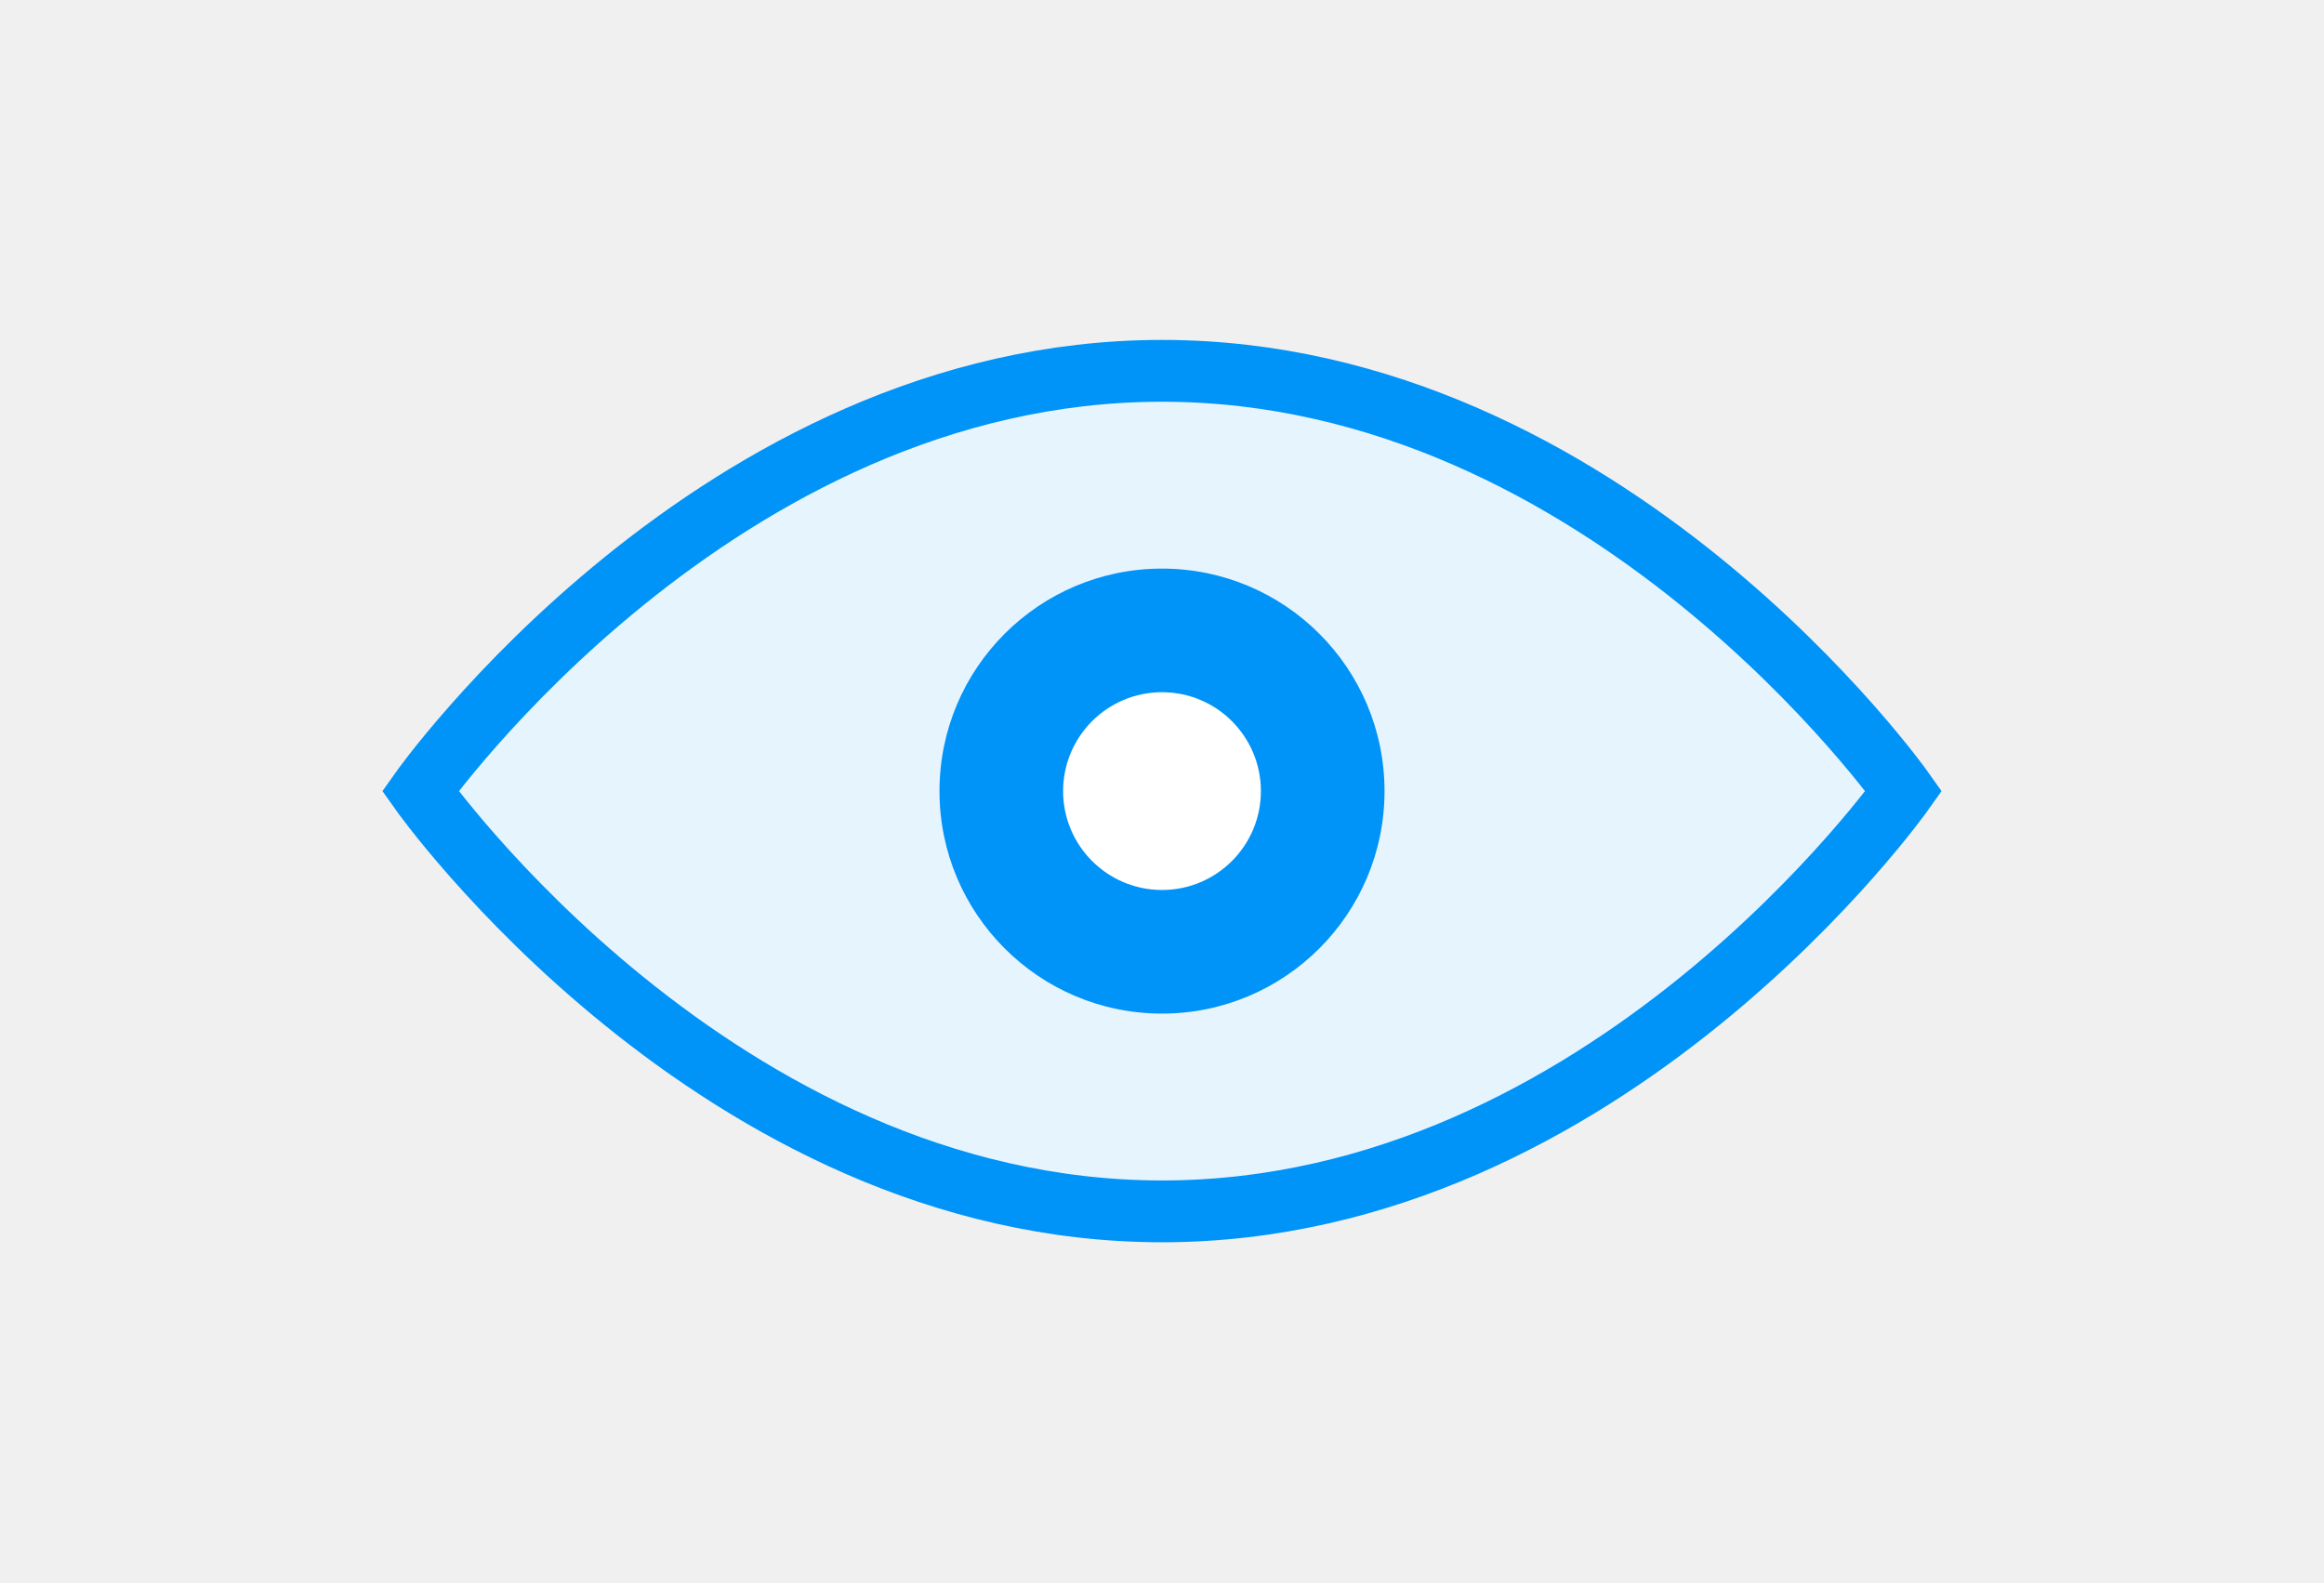
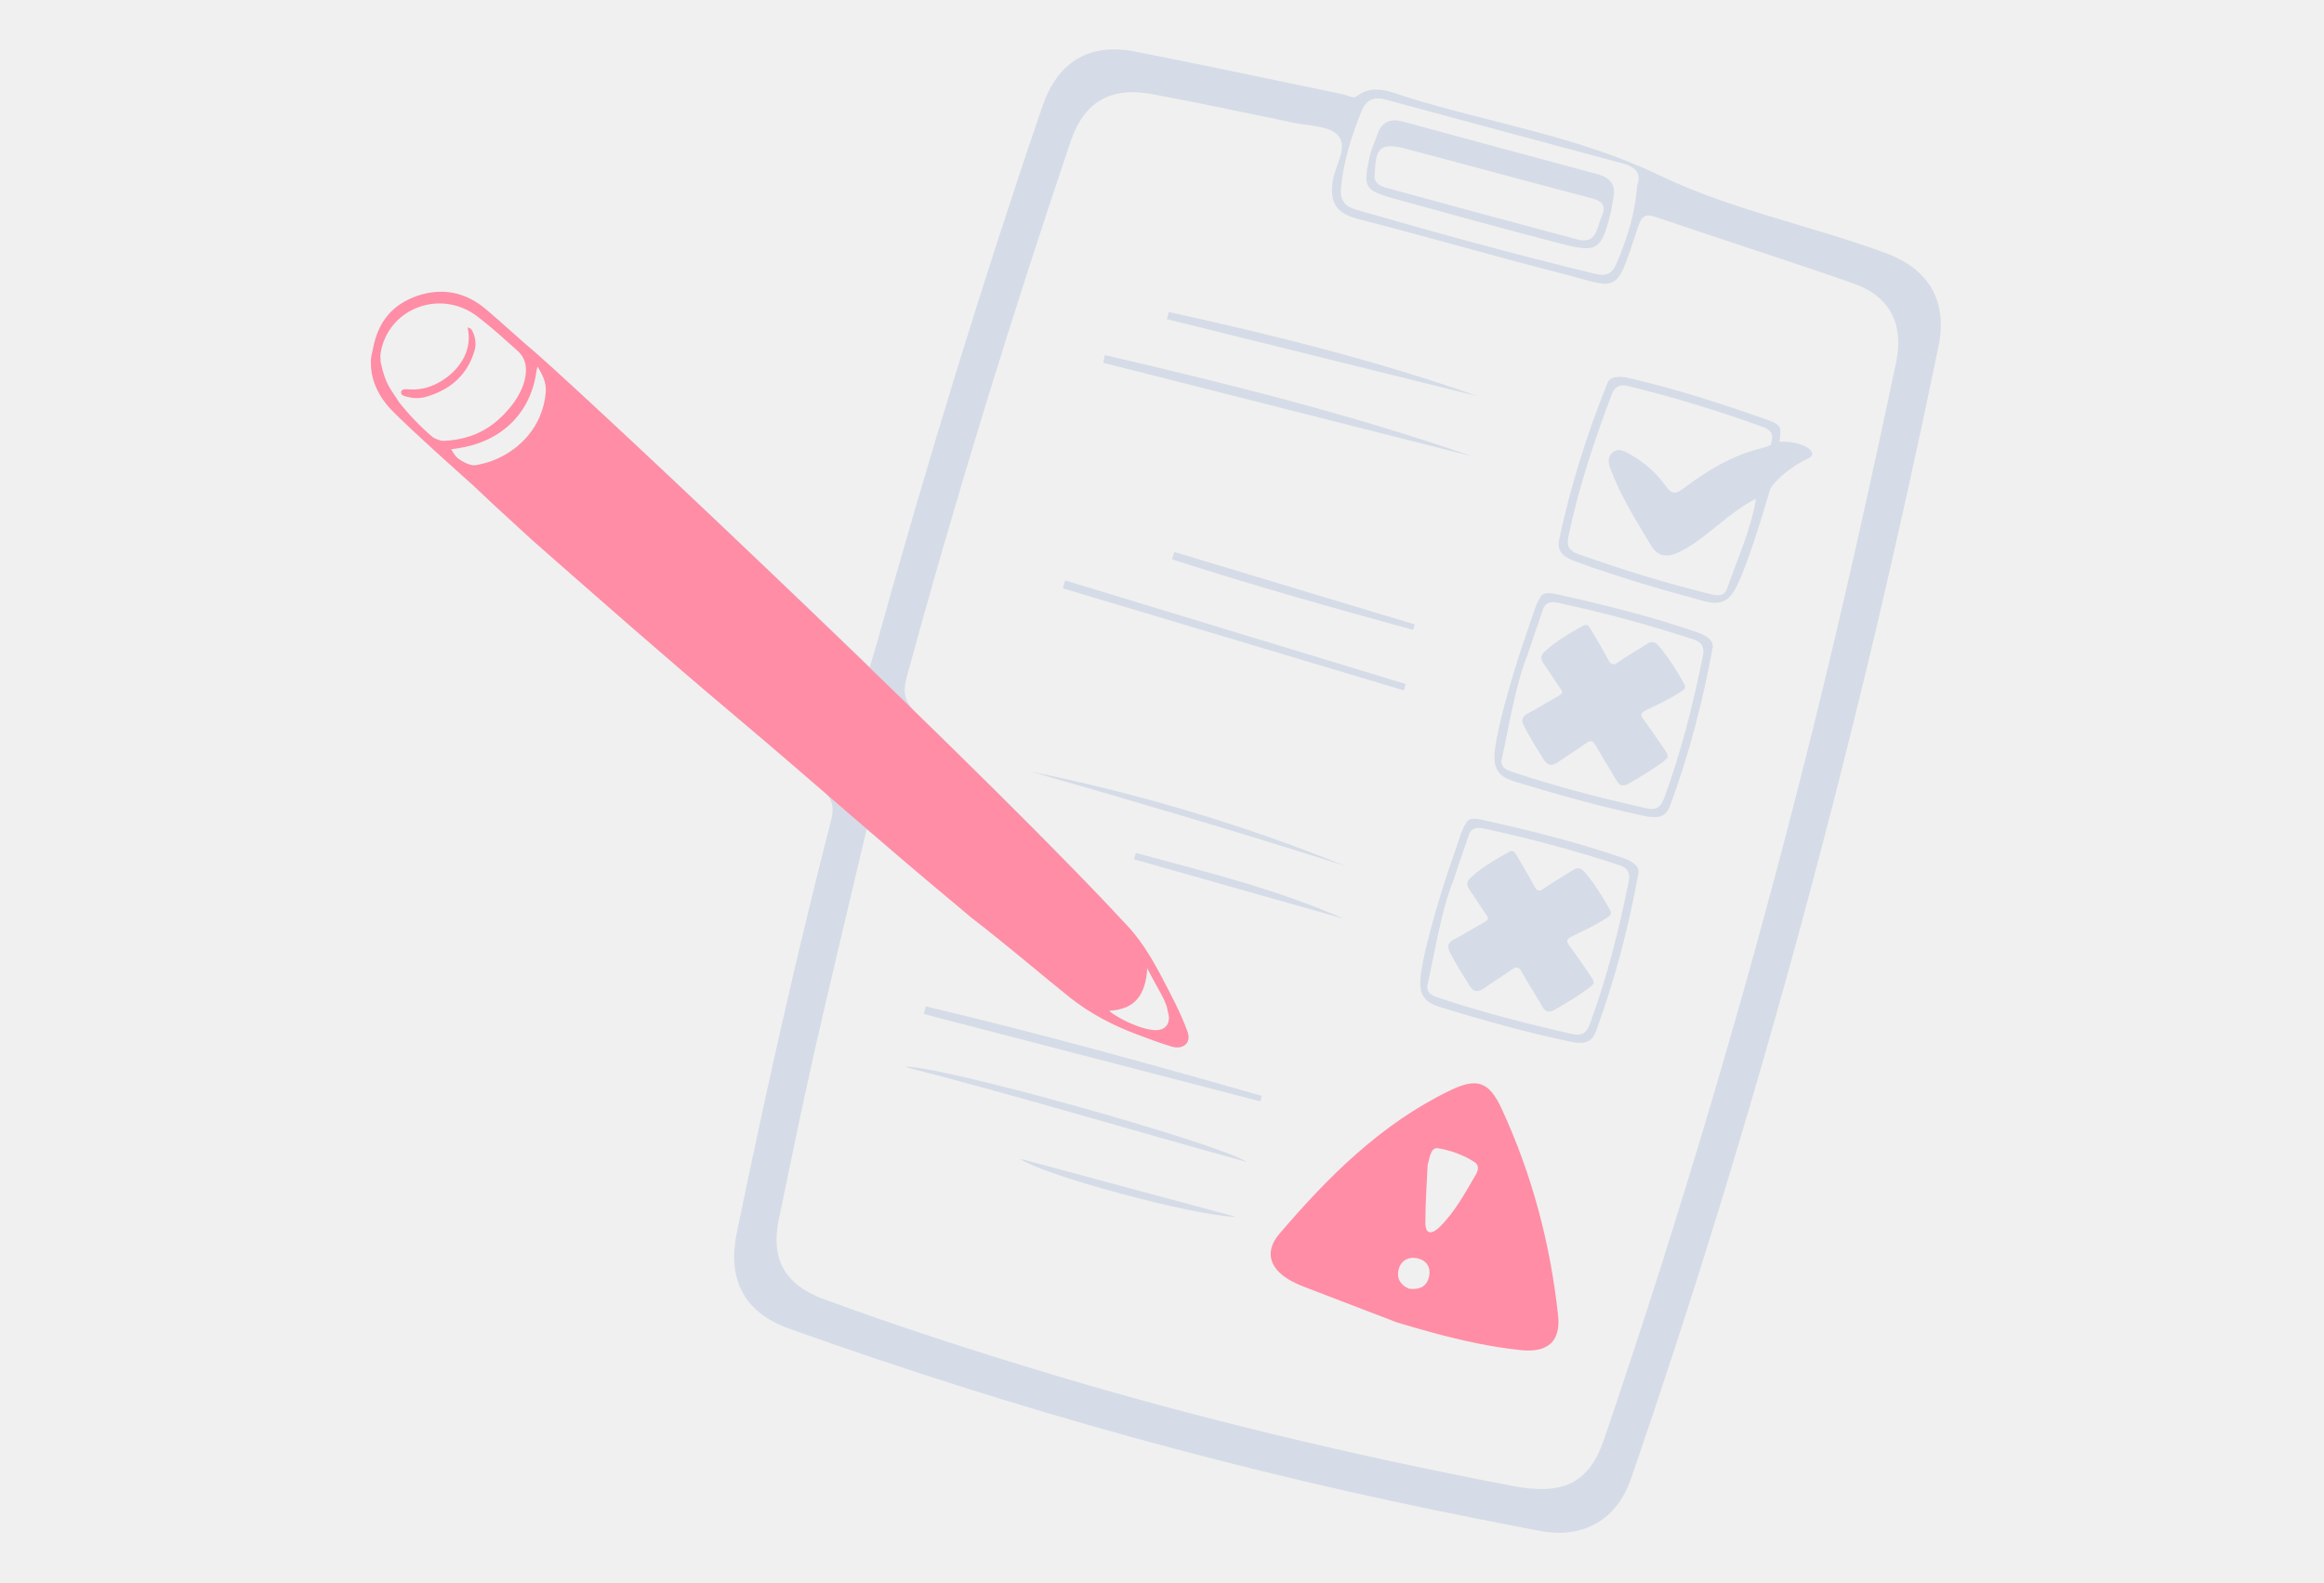
<svg xmlns="http://www.w3.org/2000/svg" width="188" height="128" viewBox="0 0 188 128" fill="none">
-   <path d="M34 64s24-34 60-34 60 34 60 34-24 34-60 34-60-34-60-34Z" fill="#E6F4FE" stroke="#0093F8" stroke-width="5" />
-   <circle cx="94" cy="64" r="18" fill="#0093F8" />
-   <circle cx="94" cy="64" r="8" fill="white" />
+   <g id="Property=Observe">
+     <path id="Vector" d="M32.813 31.659C35.221 31.692 37.532 30.413 38.228 27.494C37.097 30.398 35.456 31.551 32.813 31.659Z" fill="#D5DCE7" />
+     <path id="Vector_2" d="M70.948 51.993C74.993 37.426 79.414 22.973 84.304 8.665C85.562 4.99 88.074 3.436 91.881 4.182C97.471 5.276 103.042 6.47 108.62 7.623C108.981 7.697 109.499 7.979 109.681 7.835C111.058 6.741 112.428 7.427 113.738 7.835C120.57 9.963 127.66 11.013 134.276 14.199C140.008 16.958 146.468 18.241 152.508 20.459C156.066 21.764 157.566 24.379 156.818 28.01C150.432 59.047 142.281 89.614 131.954 119.59C130.789 122.976 128.084 124.519 124.53 123.844C122.889 123.533 121.247 123.206 119.61 122.884C100.627 119.157 82.038 114.002 63.832 107.485C60.193 106.184 58.823 103.506 59.601 99.738C61.904 88.553 64.39 77.409 67.234 66.349C67.546 65.137 67.256 64.48 66.34 63.713C61.737 59.856 57.171 55.958 52.642 52.019C45.731 46.011 38.816 40.003 32.248 33.613C30.744 32.152 29.773 30.483 30.153 28.34C30.971 23.719 36.021 22.117 39.732 25.365C47.138 31.848 54.268 38.627 61.402 45.399C64.353 48.199 67.282 51.018 70.36 53.963C70.605 53.136 70.791 52.564 70.951 51.986L70.948 51.993ZM65.775 85.582C64.792 89.914 63.91 94.272 63.006 98.622C62.332 101.871 63.467 103.936 66.668 105.112C72.533 107.27 78.48 109.195 84.464 111.005C96.92 114.766 109.562 117.762 122.338 120.21C126.513 121.011 128.568 119.958 129.777 116.397C136.2 97.524 141.835 78.421 146.632 59.069C149.081 49.186 151.295 39.251 153.39 29.289C154.026 26.263 152.895 23.975 149.985 22.951C144.674 21.086 139.304 19.387 133.979 17.566C133.007 17.232 132.769 17.562 132.483 18.434C130.622 24.064 131.057 23.329 126.03 22.046C120.637 20.666 115.289 19.102 109.893 17.726C108.073 17.262 107.515 16.353 107.831 14.547C108.044 13.323 109.104 11.847 108.192 10.913C107.467 10.164 105.9 10.193 104.694 9.941C100.876 9.148 97.061 8.332 93.225 7.62C89.805 6.985 87.687 8.257 86.604 11.458C81.766 25.781 77.315 40.218 73.344 54.801C73.006 56.036 73.195 56.789 74.13 57.701C79.883 63.323 85.67 68.912 91.122 74.835C93.351 77.257 94.553 80.234 95.915 83.135C96.131 83.591 96.321 84.084 95.871 84.503C95.446 84.896 94.936 84.729 94.468 84.57C91.353 83.509 88.349 82.282 85.789 80.09C81.04 76.025 76.21 72.053 71.413 68.048C71.085 67.777 70.739 67.532 70.114 67.058C68.607 73.459 67.144 79.511 65.767 85.582H65.775ZM35.679 35.657C38.146 36.102 41.708 33.58 42.471 30.869C42.679 30.123 42.824 29.297 42.3 28.74C40.662 26.997 39.092 25.072 36.661 24.401C33.774 23.608 30.744 26.107 30.729 29.167C30.722 30.977 34.071 35.367 35.679 35.657ZM131.27 13.22C124.887 11.502 118.505 9.8 112.13 8.065C111.103 7.786 110.515 8.057 110.116 9.051C109.335 11.006 108.706 12.982 108.486 15.092C108.379 16.131 108.687 16.665 109.726 16.969C116.134 18.827 122.569 20.585 129.055 22.157C129.974 22.38 130.417 22.131 130.767 21.312C131.627 19.317 132.274 17.273 132.431 15.037C132.836 13.984 132.237 13.483 131.273 13.223L131.27 13.22ZM36.494 36.343C37.41 38.012 38.984 38.06 41.272 36.528C43.956 34.733 45.016 31.588 43.468 29.66C42.739 33.587 40.29 35.687 36.494 36.343ZM93.016 83.305C94.155 83.606 94.966 82.671 94.516 81.621C94.092 80.628 93.526 79.697 92.811 78.328C92.305 80.253 91.167 81.106 89.734 81.774C90.813 82.627 91.915 83.016 93.02 83.309L93.016 83.305ZM130.049 30.954C130.276 30.435 130.99 30.402 131.768 30.583C135.568 31.455 139.267 32.66 142.94 33.951C143.35 34.096 143.997 34.325 144.023 34.77C144.045 35.175 143.945 35.738 143.945 35.738C143.945 35.738 144.775 35.668 145.649 35.95C146.438 36.206 146.971 36.758 146.278 37.085C145.043 37.671 143.852 38.587 143.216 39.499C143.216 39.499 141.757 44.672 140.618 47.165C139.959 48.607 139.293 49.019 137.827 48.626C134.366 47.691 130.931 46.69 127.559 45.466C126.662 45.14 125.899 44.75 126.13 43.656C127.023 39.432 128.3 35.316 130.045 30.954H130.049ZM142.054 40.344C139.881 41.453 138.392 43.178 136.483 44.313C135.497 44.899 134.347 45.444 133.558 44.131C132.356 42.125 131.106 40.133 130.276 37.926C130.09 37.429 130.019 36.955 130.481 36.58C130.894 36.243 131.351 36.476 131.701 36.662C132.914 37.307 133.949 38.197 134.742 39.313C135.225 39.992 135.553 39.992 136.2 39.503C138.084 38.086 140.086 36.858 142.415 36.287C142.784 36.198 143.253 36.002 143.253 36.002C143.268 35.931 143.335 35.62 143.349 35.534C143.446 34.885 142.944 34.659 142.49 34.496C138.943 33.217 135.337 32.115 131.671 31.225C131.005 31.066 130.611 31.307 130.376 31.922C128.951 35.672 127.704 39.473 126.874 43.404C126.711 44.175 126.949 44.572 127.637 44.813C131.195 46.067 134.79 47.198 138.459 48.084C138.977 48.211 139.49 48.229 139.702 47.632C140.532 45.273 141.593 42.981 142.058 40.348L142.054 40.344ZM118.222 67.332C118.222 67.332 118.438 66.802 118.672 66.472C118.929 66.108 119.603 66.257 120.027 66.349C123.826 67.199 127.604 68.137 131.288 69.409C132.044 69.669 132.632 70.077 132.546 70.637C131.697 75.257 130.585 79.419 129.089 83.472C128.702 84.522 127.846 84.448 126.915 84.247C123.406 83.502 119.964 82.53 116.532 81.488C115.081 81.047 114.735 80.346 114.947 78.773C115.312 76.059 117.016 70.878 117.016 70.878M117.586 71.193C116.573 73.67 116.037 77.216 115.483 79.652C115.341 80.268 115.788 80.524 116.294 80.694C119.874 81.888 123.521 82.831 127.206 83.654C127.916 83.813 128.33 83.602 128.605 82.864C129.997 79.092 130.968 75.213 131.761 71.282C131.891 70.637 131.683 70.221 131.035 70.006C127.455 68.819 123.815 67.844 120.127 67.047C119.658 66.947 119.111 66.869 118.847 67.469C118.814 67.551 117.839 70.429 117.813 70.496M89.246 29.348C99.19 31.87 109.134 34.392 119.078 36.91C109.346 33.539 99.384 31.054 89.38 28.722C89.336 28.929 89.291 29.141 89.246 29.348ZM74.725 82.033C83.802 84.388 92.879 86.743 101.959 89.102C102 88.954 102.037 88.805 102.078 88.657C93.057 86.079 84.018 83.58 74.892 81.414C74.837 81.621 74.784 81.829 74.729 82.037L74.725 82.033ZM85.983 47.595C95.178 50.347 104.374 53.099 113.566 55.854C113.618 55.683 113.671 55.509 113.723 55.339C104.534 52.542 95.346 49.75 86.161 46.953L85.983 47.595ZM73.181 86.309C82.462 88.683 91.624 91.472 100.861 94.001C98.476 92.458 75.707 86.079 73.181 86.309ZM119.547 32.052C111.415 29.185 103.008 27.097 94.542 25.236C94.494 25.428 94.442 25.625 94.393 25.818C102.778 27.895 111.162 29.975 119.547 32.052ZM108.851 70.065C100.589 66.713 92.086 64.195 83.359 62.414C91.889 64.862 100.403 67.366 108.851 70.065ZM94.81 45.247C101.252 47.335 107.776 49.16 114.307 50.955C114.352 50.806 114.396 50.658 114.441 50.514C107.958 48.559 101.475 46.605 94.992 44.65C94.933 44.85 94.873 45.047 94.81 45.247ZM108.68 74.316C103.306 71.946 97.579 70.533 91.885 69.005C91.833 69.175 91.784 69.346 91.732 69.517C97.382 71.115 103.031 72.717 108.68 74.316ZM100.009 98.451C94.334 96.923 88.662 95.395 82.522 93.741C84.192 95.032 96.701 98.403 100.009 98.451ZM130.246 17.429C129.535 20.184 129.174 20.459 126.428 19.754C121.884 18.586 117.362 17.332 112.841 16.086C110.407 15.415 110.25 15.155 110.783 12.738C110.928 12.085 111.218 11.462 111.445 10.824C111.802 9.819 112.521 9.57 113.499 9.837C118.743 11.261 123.987 12.693 129.234 14.091C130.261 14.366 130.704 14.922 130.521 15.983C130.432 16.465 130.369 16.954 130.246 17.429ZM112.223 15.215C117.344 16.617 122.464 18.004 127.596 19.372C129.197 19.799 129.167 18.382 129.565 17.511C130.067 16.402 129.323 16.183 128.449 15.957C123.551 14.677 118.668 13.338 113.775 12.048C111.743 11.514 111.274 11.884 111.225 13.965C111.032 14.774 111.62 15.052 112.227 15.219L112.223 15.215ZM124.225 49.075C124.225 49.075 124.441 48.544 124.675 48.214C124.932 47.851 125.605 47.999 126.03 48.092C129.829 48.941 133.607 49.879 137.291 51.151C138.046 51.411 138.634 51.819 138.549 52.379C137.7 57 136.588 61.161 135.091 65.215C134.704 66.264 133.848 66.19 132.918 65.99C129.409 65.244 125.966 64.273 122.535 63.23C121.084 62.789 120.738 62.088 120.95 60.516C121.314 57.801 123.019 52.62 123.019 52.62M123.588 52.935C122.576 55.413 122.04 58.958 121.486 61.395C121.344 62.01 121.791 62.266 122.297 62.437C125.877 63.631 129.524 64.573 133.208 65.396C133.919 65.556 134.332 65.344 134.608 64.606C136 60.835 136.971 56.955 137.764 53.024C137.894 52.379 137.685 51.964 137.038 51.748C133.458 50.562 129.818 49.586 126.13 48.789C125.661 48.689 125.114 48.611 124.85 49.212C124.816 49.293 123.841 52.171 123.815 52.238M134.909 61.28C134.809 61.376 134.701 61.506 134.567 61.606C133.662 62.274 132.706 62.86 131.724 63.408C131.299 63.646 131.013 63.575 130.767 63.145C130.22 62.196 129.625 61.272 129.089 60.319C128.865 59.922 128.676 59.87 128.307 60.13C127.552 60.664 126.759 61.154 126 61.68C125.512 62.018 125.189 61.94 124.869 61.432C124.314 60.542 123.748 59.663 123.276 58.724C123.052 58.276 123.112 57.972 123.596 57.719C124.437 57.278 125.241 56.759 126.074 56.306C126.391 56.136 126.443 56.006 126.231 55.706C125.765 55.049 125.352 54.359 124.883 53.707C124.601 53.317 124.615 53.021 124.973 52.698C125.899 51.849 126.975 51.229 128.062 50.621C128.411 50.425 128.553 50.673 128.687 50.907C129.156 51.704 129.636 52.498 130.067 53.314C130.287 53.729 130.443 53.907 130.916 53.566C131.645 53.039 132.445 52.609 133.201 52.116C133.569 51.875 133.856 51.878 134.154 52.219C134.976 53.161 135.616 54.226 136.234 55.305C136.446 55.68 136.193 55.821 135.936 55.987C135.054 56.566 134.098 56.996 133.156 57.456C132.754 57.653 132.654 57.805 132.944 58.194C133.54 58.995 134.098 59.822 134.664 60.649C134.786 60.827 134.928 61.005 134.909 61.287V61.28ZM128.914 79.578C128.813 79.674 128.705 79.804 128.571 79.904C127.667 80.572 126.711 81.158 125.728 81.707C125.304 81.944 125.017 81.874 124.772 81.444C124.225 80.494 123.629 79.571 123.093 78.618C122.87 78.221 122.68 78.169 122.312 78.428C121.556 78.962 120.764 79.452 120.005 79.979C119.517 80.316 119.193 80.238 118.873 79.73C118.319 78.84 117.753 77.961 117.28 77.023C117.057 76.574 117.117 76.27 117.6 76.018C118.441 75.576 119.245 75.057 120.079 74.605C120.395 74.434 120.447 74.304 120.235 74.004C119.77 73.348 119.357 72.658 118.888 72.005C118.605 71.616 118.62 71.319 118.977 70.996C119.904 70.147 120.98 69.528 122.066 68.919C122.416 68.723 122.557 68.971 122.691 69.205C123.16 70.002 123.64 70.796 124.072 71.612C124.292 72.027 124.448 72.205 124.921 71.864C125.65 71.338 126.45 70.907 127.206 70.414C127.574 70.173 127.861 70.177 128.158 70.518C128.981 71.46 129.621 72.524 130.239 73.603C130.451 73.978 130.198 74.119 129.941 74.286C129.059 74.864 128.102 75.295 127.161 75.754C126.759 75.951 126.659 76.103 126.949 76.493C127.544 77.293 128.103 78.121 128.668 78.948C128.791 79.126 128.932 79.304 128.914 79.585V79.578Z" fill="#D5DCE7" />
+     <path id="Vector_3" d="M90.78 74.457C92.156 75.814 93.106 77.39 93.995 79.081C94.717 80.457 95.536 81.989 96.057 83.446C96.395 84.396 95.711 84.945 94.736 84.651C93.853 84.388 92.811 83.999 91.948 83.672C90.032 82.953 88.186 82 86.578 80.713C83.902 78.577 81.308 76.333 78.588 74.249L78.179 73.904L77.546 73.37C71.268 68.167 65.667 63.138 59.43 57.89C53.766 53.124 48.596 48.57 43.036 43.682L42.028 42.755L39.962 40.856L38.247 39.232C36.103 37.318 33.949 35.412 31.898 33.402C30.759 32.293 29.989 30.917 30.007 29.349C29.97 28.963 30.13 28.447 30.194 28.121C30.607 26.007 31.745 24.635 33.759 23.938C35.787 23.237 37.726 23.645 39.326 25.039C40.26 25.818 42.445 27.809 42.798 28.084C44.916 29.73 75.823 58.702 89.73 73.329M32.259 32.519C33.022 33.476 34.016 34.537 35.05 35.405C35.27 35.516 35.623 35.683 35.891 35.668C38.392 35.549 40.134 34.515 41.589 32.545C42.047 31.881 42.422 31.114 42.523 30.328C42.62 29.597 42.46 28.903 41.868 28.377C40.807 27.431 39.758 26.471 38.626 25.607C35.642 23.322 31.355 24.928 30.782 28.614C30.748 28.822 30.804 29.093 30.782 29.248C31.232 31.358 31.682 31.507 32.259 32.516V32.519ZM43.561 29.786C43.505 29.69 43.468 29.66 43.468 29.66C43.468 29.66 43.409 29.927 43.397 30.001C42.94 33.495 40.487 35.75 37.052 36.265C36.773 36.306 36.494 36.343 36.494 36.343C36.494 36.343 36.807 36.933 37.056 37.088C37.383 37.341 37.886 37.6 38.321 37.656C41.481 37.203 44.034 34.737 44.16 31.47C44.138 30.825 43.874 30.309 43.561 29.782V29.786ZM89.73 81.77C89.827 81.955 90.746 82.452 90.888 82.523C91.859 83.016 92.666 83.272 93.169 83.313C93.85 83.439 94.483 83.201 94.546 82.508C94.616 82.315 94.479 81.9 94.449 81.718C94.319 80.891 93.6 79.912 92.808 78.325C92.677 80.505 91.796 81.674 89.73 81.77ZM37.823 26.493C38.213 28.08 37.443 29.701 35.832 30.747C35.009 31.281 34.123 31.562 33.13 31.503C32.88 31.488 32.49 31.425 32.445 31.711C32.4 32.022 32.81 32.067 33.055 32.13C33.539 32.252 34.038 32.23 34.514 32.089C36.457 31.511 37.815 30.324 38.388 28.362C38.53 27.876 38.474 27.368 38.265 26.89C38.187 26.704 38.102 26.53 37.819 26.497L37.823 26.493ZM105.439 104.081C105.148 103.97 104.865 103.84 104.59 103.699C102.74 102.757 102.212 101.314 103.496 99.816C107.448 95.195 111.728 90.908 117.314 88.212C119.487 87.162 120.459 87.5 121.471 89.688C123.931 94.999 125.408 100.595 126.041 106.403C126.272 108.517 125.211 109.455 123.023 109.225C119.867 108.895 116.808 108.123 113.019 106.989C110.98 106.206 108.207 105.145 105.435 104.081H105.439ZM115.304 98.904C115.304 100.001 115.926 99.794 116.469 99.256C117.712 98.028 118.527 96.497 119.398 95.01C119.61 94.646 119.651 94.253 119.294 94.019C118.408 93.448 117.414 93.085 116.384 92.9C115.807 92.796 115.721 93.322 115.49 94.246C115.438 95.462 115.308 97.183 115.304 98.904ZM115.591 103.321C115.781 102.549 115.412 101.967 114.672 101.8C113.946 101.637 113.313 101.974 113.135 102.731C112.96 103.476 113.35 103.999 113.987 104.259C114.839 104.359 115.405 104.088 115.595 103.317L115.591 103.321Z" fill="#FF8DA5" />
+   </g>
</svg>
